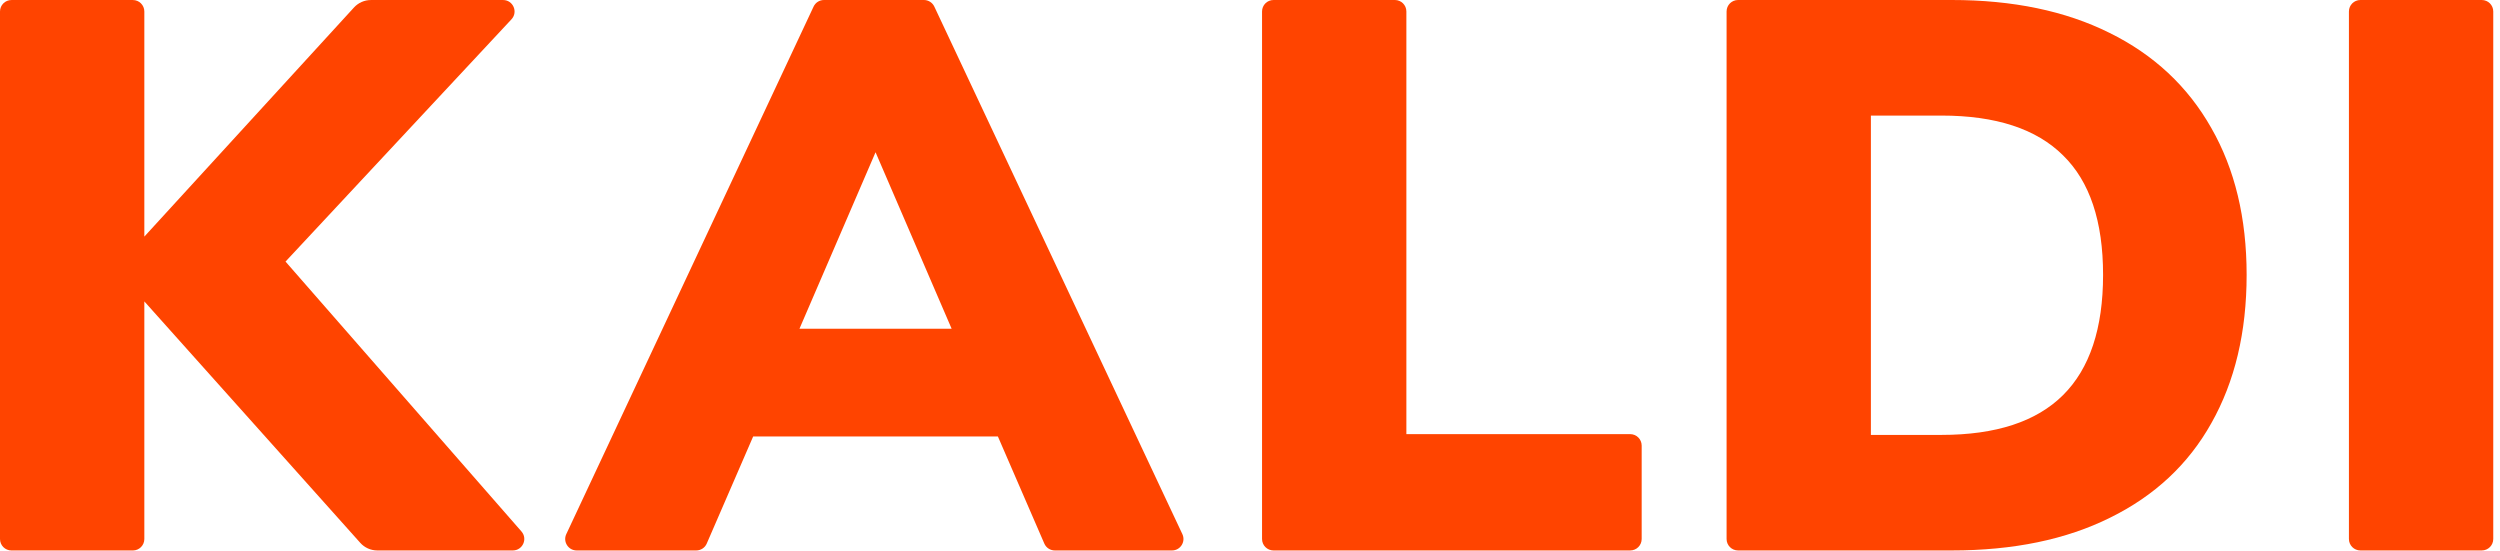
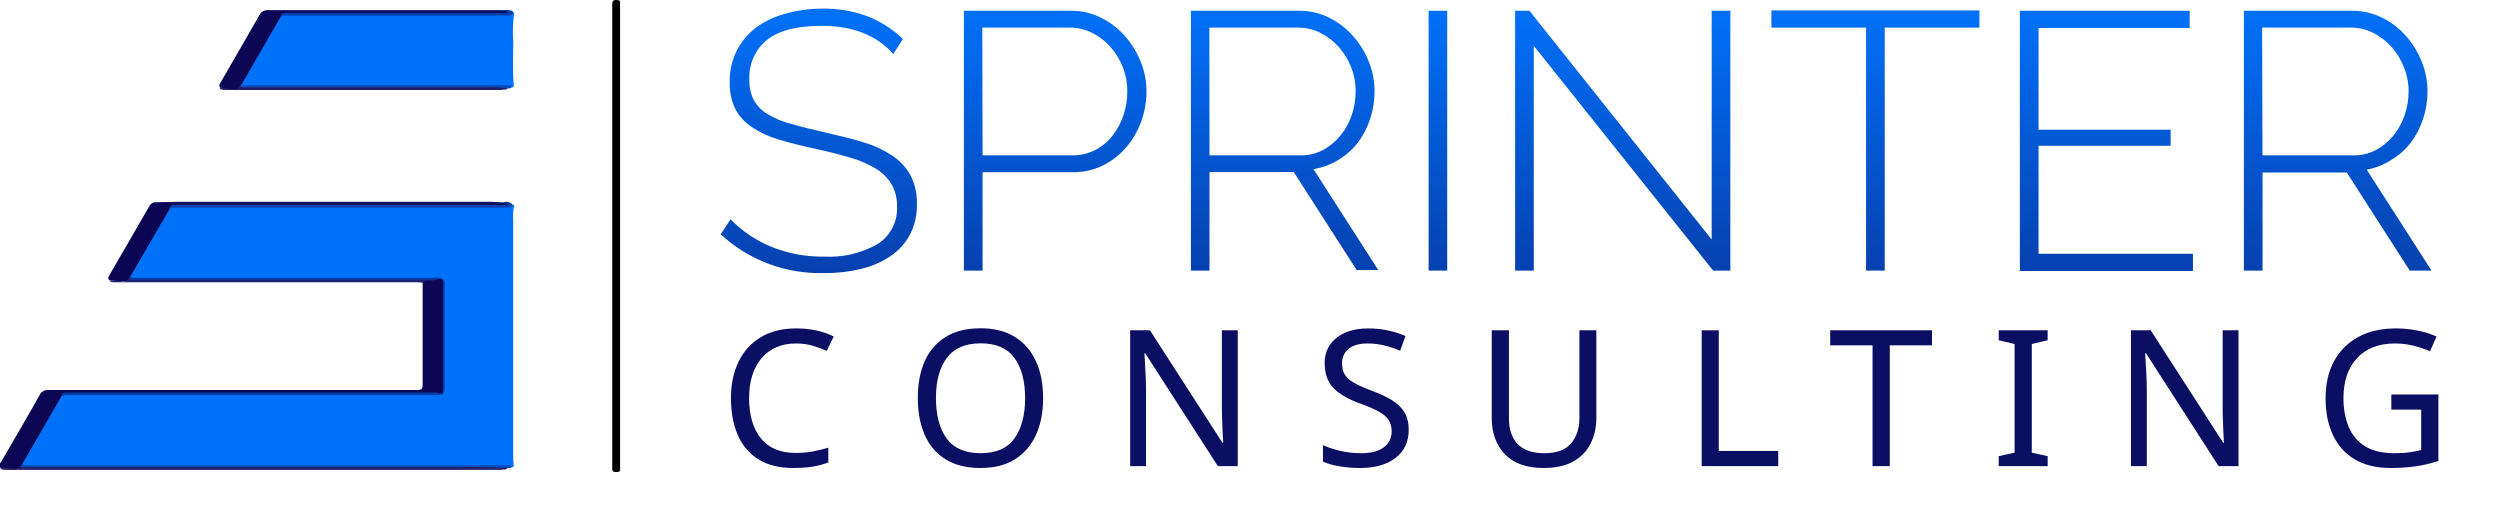
- <svg xmlns="http://www.w3.org/2000/svg" xmlns:xlink="http://www.w3.org/1999/xlink" viewBox="0 0 109 24">
-   <g transform="translate(-1470)">
-     <g style="mix-blend-mode:normal" transform="translate(1470)" fill="#f40">
-       <use xlink:href="#b" style="mix-blend-mode:normal" />
-       <use xlink:href="#c" style="mix-blend-mode:normal" />
-       <use xlink:href="#d" style="mix-blend-mode:normal" />
-       <use xlink:href="#e" style="mix-blend-mode:normal" />
-       <use xlink:href="#f" style="mix-blend-mode:normal" />
+ <svg xmlns="http://www.w3.org/2000/svg" viewBox="0 0 290.49 59.08">
+   <defs>
+     <style>.cls-1{fill:#0072f9;}.cls-1,.cls-10,.cls-11,.cls-12,.cls-2,.cls-3,.cls-4,.cls-5,.cls-6,.cls-7,.cls-8,.cls-9{fill-rule:evenodd;}.cls-2{fill:#0d0654;}.cls-4{fill:#0c0554;}.cls-5{fill:#251e65;}.cls-6{fill:#0541af;}.cls-7{fill:#14115f;}.cls-8{fill:#1b2272;}.cls-9{fill:#053eab;}.cls-10{fill:#063da9;}.cls-11{fill:#054abd;}.cls-12{fill:#054abc;}.cls-13{fill:url(#linear-gradient);}.cls-14{font-size:22.09px;fill:#0b0f63;font-family:Raleway-Light, Raleway;font-weight:300;letter-spacing:0.29em;}.cls-15{letter-spacing:0.3em;}.cls-16{letter-spacing:0.18em;}.cls-17{letter-spacing:0.3em;}</style>
+     <linearGradient id="linear-gradient" x1="183.14" y1="1.04" x2="183.14" y2="31.7" gradientUnits="userSpaceOnUse">
+       <stop offset="0" stop-color="#0072fa" />
+       <stop offset="0" stop-color="#0171f9" />
+       <stop offset="1" stop-color="#0640af" />
+     </linearGradient>
+   </defs>
+   <g id="Layer_2" data-name="Layer 2">
+     <g id="Layer_1-2" data-name="Layer 1">
+       <path class="cls-1" d="M59.59,23.83l.18,0a4.92,4.92,0,0,0-.14,1.71c0,4,0,8.07,0,12.11,0,5.11,0,10.21,0,15.31a5.65,5.65,0,0,0,.06,1c0,.19,0,.34-.24.34a1.79,1.79,0,0,0-.76-.12c-9.5,0-19,0-28.51,0H3.6a1.51,1.51,0,0,1-1-.14c-.15-.23,0-.43.09-.63,1.34-2.34,2.69-4.69,4.06-7a1.17,1.17,0,0,1,.48-.53,2.07,2.07,0,0,1,.89-.09H50.42c.95,0,1-.07,1-1V33.42a1.34,1.34,0,0,0-.09-.71.53.53,0,0,0-.21-.21,1.57,1.57,0,0,0-.83-.08H16.23a1.55,1.55,0,0,1-1-.15c-.15-.23,0-.43.09-.62q2-3.51,4.06-7a1.17,1.17,0,0,1,.48-.53,2.35,2.35,0,0,1,1-.09H58.39A2.72,2.72,0,0,0,59.59,23.83Z" />
+       <path class="cls-1" d="M59.69,1.47a.11.11,0,0,0,.07,0,14.19,14.19,0,0,0-.12,3.32c0,1.7-.1,3.42.06,5.12,0,.21-.1.26-.27.24a2.41,2.41,0,0,0-1-.11c-6.8,0-13.61,0-20.42,0H29a1.23,1.23,0,0,1-.86-.15c-.16-.23,0-.43.09-.62q2-3.51,4-7a1.23,1.23,0,0,1,.48-.53,2.35,2.35,0,0,1,.95-.09H58.5a1.62,1.62,0,0,0,1-.19A.28.28,0,0,1,59.69,1.47Z" />
+       <path class="cls-2" d="M7.12,46.07,2.64,53.83c-.12.14-.07.35-.21.48s-.06.11-.11.12A3.26,3.26,0,0,1,0,54.27c-.11-.27,0-.47.17-.67,1.48-2.57,3-5.12,4.43-7.69a1,1,0,0,1,.93-.59c.71,0,1.42,0,2.13,0H48.46c.5,0,.65-.12.65-.64,0-3.93,0-7.86,0-11.79-.11-.34.14-.37.36-.4a9.24,9.24,0,0,0,1.05-.06c.28,0,.56-.16.84,0l.11.11c.13.17.07.36.07.54V45.1c0,.67-.11.77-.8.71-.2,0-.41,0-.61,0H8C7.7,45.79,7.34,45.69,7.12,46.07Z" />
+       <path class="cls-3" d="M71.14,27.37q0-13.39,0-26.79c0-.46.1-.62.57-.57.27,0,.38.08.34.35a1.62,1.62,0,0,0,0,.22V54.27c0,.26.13.59-.39.58s-.52-.11-.52-.53q0-13.14,0-26.28Z" />
+       <path class="cls-2" d="M32.62,1.93,28.14,9.69c-.13.14-.07.35-.21.48s-.07.11-.12.12a3.26,3.26,0,0,1-2.28-.16c-.1-.25,0-.44.15-.63,1.49-2.59,3-5.17,4.48-7.77a1,1,0,0,1,.9-.55l1.18,0H57.59l.45,0a5,5,0,0,0,.67,0c.16,0,.39,0,.38.23s-.24.19-.4.21a5.19,5.19,0,0,1-.56,0H33.46C33.16,1.65,32.81,1.57,32.62,1.93Z" />
+       <path class="cls-4" d="M19.71,24.28,15.22,32c-.12.14-.07.36-.21.49a.62.62,0,0,1-.59.23,12.08,12.08,0,0,1-1.7-.16c-.24-.19-.14-.41,0-.6l4.71-8.14a.58.58,0,0,1,.17-.14,7.41,7.41,0,0,1,2.25-.16.18.18,0,0,1,.16.13C20,24,19.8,24.09,19.71,24.28Z" />
+       <path class="cls-5" d="M0,54.27a10.61,10.61,0,0,0,1.87.22c.26,0,.34-.19.48-.33H57.58a3.6,3.6,0,0,1,1.22.12c.13.09.19.19,0,.25s-.37,0-.55.07H18.56l-16.78,0c-.41,0-.83,0-1.24,0C.33,54.56.07,54.6,0,54.27Z" />
+       <path class="cls-6" d="M19.71,24.28a.61.61,0,0,1,.22-.45.93.93,0,0,1,.69-.17H58c.15,0,.3,0,.45,0s0-.13.05-.17a1.1,1.1,0,0,1,1.1.31c-.2.37-.54.33-.88.33H20.53A1.36,1.36,0,0,0,19.71,24.28Z" />
+       <path class="cls-7" d="M58.49,23.52c.17.18.49,0,.65.3H19.93c0-.27-.26-.2-.43-.22-.65-.08-1.29.14-1.93.11.17-.23.43-.21.66-.21.79,0,1.57-.05,2.36-.05H57.15C57.59,23.46,58,23.5,58.49,23.52Z" />
+       <path class="cls-8" d="M12.72,32.6a5.9,5.9,0,0,1,1.39.07.69.69,0,0,0,.87-.3H50c.22,0,.46-.07.64.13-.33.18-.69.06-1,.09s-.42,0-.46.26c-.22,0-.45-.05-.67-.05H15.57c-.75,0-1.5,0-2.24,0C13.12,32.78,12.87,32.84,12.72,32.6Z" />
+       <path class="cls-5" d="M25.53,10.13a10.84,10.84,0,0,0,1.88.22c.26,0,.34-.19.48-.33H58a1.41,1.41,0,0,1,.91.2c.09.18-.05.17-.16.18s-.33,0-.49.06l-30.79,0c-.47,0-.94,0-1.4,0C25.83,10.42,25.56,10.46,25.53,10.13Z" />
+       <path class="cls-9" d="M32.62,1.93c0-.5.39-.45.73-.45H59.08c-.34-.36-.75-.12-1-.31h1c.22.06.5,0,.57.33-.19.33-.51.31-.83.31H33.44A1.36,1.36,0,0,0,32.62,1.93Z" />
+       <path class="cls-10" d="M7.12,46.07c0-.46.34-.45.68-.45,3.1,0,6.21,0,9.32,0h33a4.14,4.14,0,0,1,.61,0c.81.13.81.14.81-.69q0-6.23,0-12.46c.22.15.13.38.13.57v12c0,.77-.1.87-.87.87H7.94A1.37,1.37,0,0,0,7.12,46.07Z" />
+       <path class="cls-11" d="M59.48,54.28a.68.68,0,0,1-.52.11,56,56,0,0,0-5.94-.1H3.14c-.25,0-.53.09-.75-.12l.25-.33c0,.17.12.22.27.22H58.67C59,54.05,59.29,53.94,59.48,54.28Z" />
+       <path class="cls-10" d="M50.6,32.5l-.57,0q-17.18,0-34.36,0c-.23,0-.49.09-.69-.11.07-.12.1-.27.24-.33,0,.16.11.22.26.22H50.24c.37,0,.78-.18,1.12.11Z" />
+       <path class="cls-12" d="M59.48,10.14a.82.82,0,0,1-.59.14,7.56,7.56,0,0,0-1.78-.14H28.64c-.25,0-.53.1-.75-.12l.25-.33c.09.37.4.21.6.21h30C59,9.91,59.3,9.82,59.48,10.14Z" />
+       <path class="cls-13" d="M103.8,6.27C101.85,4.09,99.08,3,95.51,3q-4.42,0-6.44,1.68a5.58,5.58,0,0,0-2,4.53,5.09,5.09,0,0,0,.51,2.41,4.41,4.41,0,0,0,1.59,1.63,10.31,10.31,0,0,0,2.74,1.15c1.11.31,2.44.64,4,1s3.09.72,4.4,1.13a12.46,12.46,0,0,1,3.36,1.55,6.63,6.63,0,0,1,2.13,2.29,6.9,6.9,0,0,1,.74,3.36,7.39,7.39,0,0,1-.78,3.49,7.12,7.12,0,0,1-2.21,2.49,10.43,10.43,0,0,1-3.41,1.51,17.6,17.6,0,0,1-4.4.51,17,17,0,0,1-12-4.51l1.15-1.74a13.88,13.88,0,0,0,4.68,3.17,15.77,15.77,0,0,0,6.21,1.17A11.32,11.32,0,0,0,102,28.34,4.86,4.86,0,0,0,104.23,24a5,5,0,0,0-.6-2.53,5.32,5.32,0,0,0-1.76-1.81,11.87,11.87,0,0,0-3-1.32c-1.19-.36-2.58-.72-4.17-1.06s-3-.7-4.27-1.08a11.45,11.45,0,0,1-3.1-1.45,5.83,5.83,0,0,1-1.9-2.1,6.83,6.83,0,0,1-.64-3.11,8,8,0,0,1,.79-3.61,7.73,7.73,0,0,1,2.19-2.66,9.76,9.76,0,0,1,3.36-1.64A15.91,15.91,0,0,1,95.51,1a14.67,14.67,0,0,1,5.23.87,12.39,12.39,0,0,1,4.17,2.66Z" />
+       <path class="cls-13" d="M112,31.44V1.25h12.41a7.73,7.73,0,0,1,3.53.81,8.92,8.92,0,0,1,2.79,2.15,10.21,10.21,0,0,1,1.83,3,9.15,9.15,0,0,1,.66,3.38,10.33,10.33,0,0,1-.62,3.53,9.73,9.73,0,0,1-1.74,3,8.56,8.56,0,0,1-2.7,2.1,7.62,7.62,0,0,1-3.49.79h-10.5V31.44Zm2.17-13.39h10.41a5.72,5.72,0,0,0,2.68-.62,6,6,0,0,0,2-1.66,7.58,7.58,0,0,0,1.28-2.38,8.66,8.66,0,0,0,.45-2.78,7.65,7.65,0,0,0-.53-2.83A7.85,7.85,0,0,0,129,5.42a7,7,0,0,0-2.13-1.62,5.7,5.7,0,0,0-2.57-.59H114.14Z" />
+       <path class="cls-13" d="M138.38,31.44V1.25h12.54a7.76,7.76,0,0,1,3.53.81,8.92,8.92,0,0,1,2.79,2.15,10.21,10.21,0,0,1,1.83,3,9.35,9.35,0,0,1,.65,3.38,10.27,10.27,0,0,1-.51,3.21,9.53,9.53,0,0,1-1.44,2.78,8.14,8.14,0,0,1-2.26,2,7.81,7.81,0,0,1-2.89,1.07l7.53,11.73h-2.51l-7.31-11.39h-9.79V31.44Zm2.16-13.39h10.59a5.43,5.43,0,0,0,2.64-.64,6.75,6.75,0,0,0,2-1.68,7.43,7.43,0,0,0,1.3-2.38,8.55,8.55,0,0,0,.45-2.74A7.37,7.37,0,0,0,157,7.82a7.75,7.75,0,0,0-1.44-2.36,7.23,7.23,0,0,0-2.13-1.64,5.69,5.69,0,0,0-2.61-.61h-10.3Z" />
+       <path class="cls-13" d="M166,31.44V1.25h2.16V31.44Z" />
+       <path class="cls-13" d="M178.22,5.33V31.44h-2.17V1.25h1.66l21.18,26.58V1.25h2.17V31.44h-2Z" />
+       <path class="cls-13" d="M230,3.21H219V31.44h-2.17V3.21h-11v-2H230Z" />
+       <path class="cls-13" d="M254.81,29.49v2H234.7V1.25h19.73v2H236.87V15.07h15.35v1.87H236.87V29.49Z" />
+       <path class="cls-13" d="M260.73,31.44V1.25h12.54a7.76,7.76,0,0,1,3.53.81,8.92,8.92,0,0,1,2.79,2.15,10,10,0,0,1,1.82,3,9.15,9.15,0,0,1,.66,3.38,10.27,10.27,0,0,1-.51,3.21,9.53,9.53,0,0,1-1.44,2.78,8.14,8.14,0,0,1-2.26,2A7.81,7.81,0,0,1,275,19.71l7.53,11.73H280l-7.31-11.39h-9.79V31.44Zm2.16-13.39h10.59a5.43,5.43,0,0,0,2.64-.64,6.75,6.75,0,0,0,2-1.68,7.43,7.43,0,0,0,1.3-2.38,8.55,8.55,0,0,0,.45-2.74,7.37,7.37,0,0,0-.54-2.79,7.75,7.75,0,0,0-1.44-2.36,7.23,7.23,0,0,0-2.13-1.64,5.69,5.69,0,0,0-2.61-.61h-10.3Z" />
+       <text class="cls-14" transform="translate(83.59 54.16)">C<tspan class="cls-15" x="21.71" y="0">ONSU</tspan>
+         <tspan class="cls-16" x="112" y="0">L</tspan>
+         <tspan class="cls-17" x="128.85" y="0">TING</tspan>
+       </text>
    </g>
  </g>
-   <defs>
-     <path id="b" d="M22.735 23.171c.283.323.053.829-.376.829h-5.907c-.285 0-.556-.121-.745-.333l-9.414-10.526v10.36c0 .276-.224.5-.5.5h-5.293c-.276 0-.5-.224-.5-.5v-23c0-.276.224-.5.5-.5h5.293c.276 0 .5.224.5.5v9.815l9.141-9.99c.19-.207.457-.325.738-.325h5.762c.437 0 .664.521.366.841l-9.851 10.563 10.287 11.767z" />
-     <path id="c" d="M45.991 24c-.199 0-.38-.118-.459-.301l-2.024-4.669h-10.67l-2.024 4.669c-.079.183-.259.301-.459.301h-5.212c-.366 0-.608-.381-.453-.712l10.782-23c.082-.176.259-.288.453-.288h4.358c.194 0 .37.112.453.287l10.815 23c.156.332-.086.713-.452.713h-5.108zm-11.135-9.668h6.635l-3.317-7.694-3.317 7.694z" />
-     <path id="d" d="M55.525 24c-.276 0-.5-.224-.5-.5v-23c0-.276.224-.5.5-.5h5.293c.276 0 .5.224.5.5v18.428h9.759c.276 0 .5.224.5.5v4.072c0 .276-.224.5-.5.5h-15.552z" />
-     <path id="e" d="M75.279.5c0-.276.224-.5.5-.5h9.315c2.667 0 4.959.477 6.874 1.43 1.938.953 3.42 2.338 4.446 4.153 1.026 1.793 1.539 3.926 1.539 6.4 0 2.496-.513 4.652-1.539 6.468-1.003 1.793-2.474 3.166-4.412 4.119-1.915.953-4.218 1.43-6.908 1.43h-9.315c-.276 0-.5-.224-.5-.5v-23zm9.37 18.462c2.371 0 4.138-.579 5.301-1.736 1.163-1.157 1.744-2.905 1.744-5.242 0-2.338-.581-4.074-1.744-5.209-1.163-1.157-2.93-1.736-5.301-1.736h-3.078v13.923h3.078z" />
-     <path id="f" d="M102.913 24c-.276 0-.5-.224-.5-.5v-23c0-.276.224-.5.5-.5h5.293c.276 0 .5.224.5.5v23c0 .276-.224.5-.5.5h-5.293z" />
-   </defs>
</svg>
